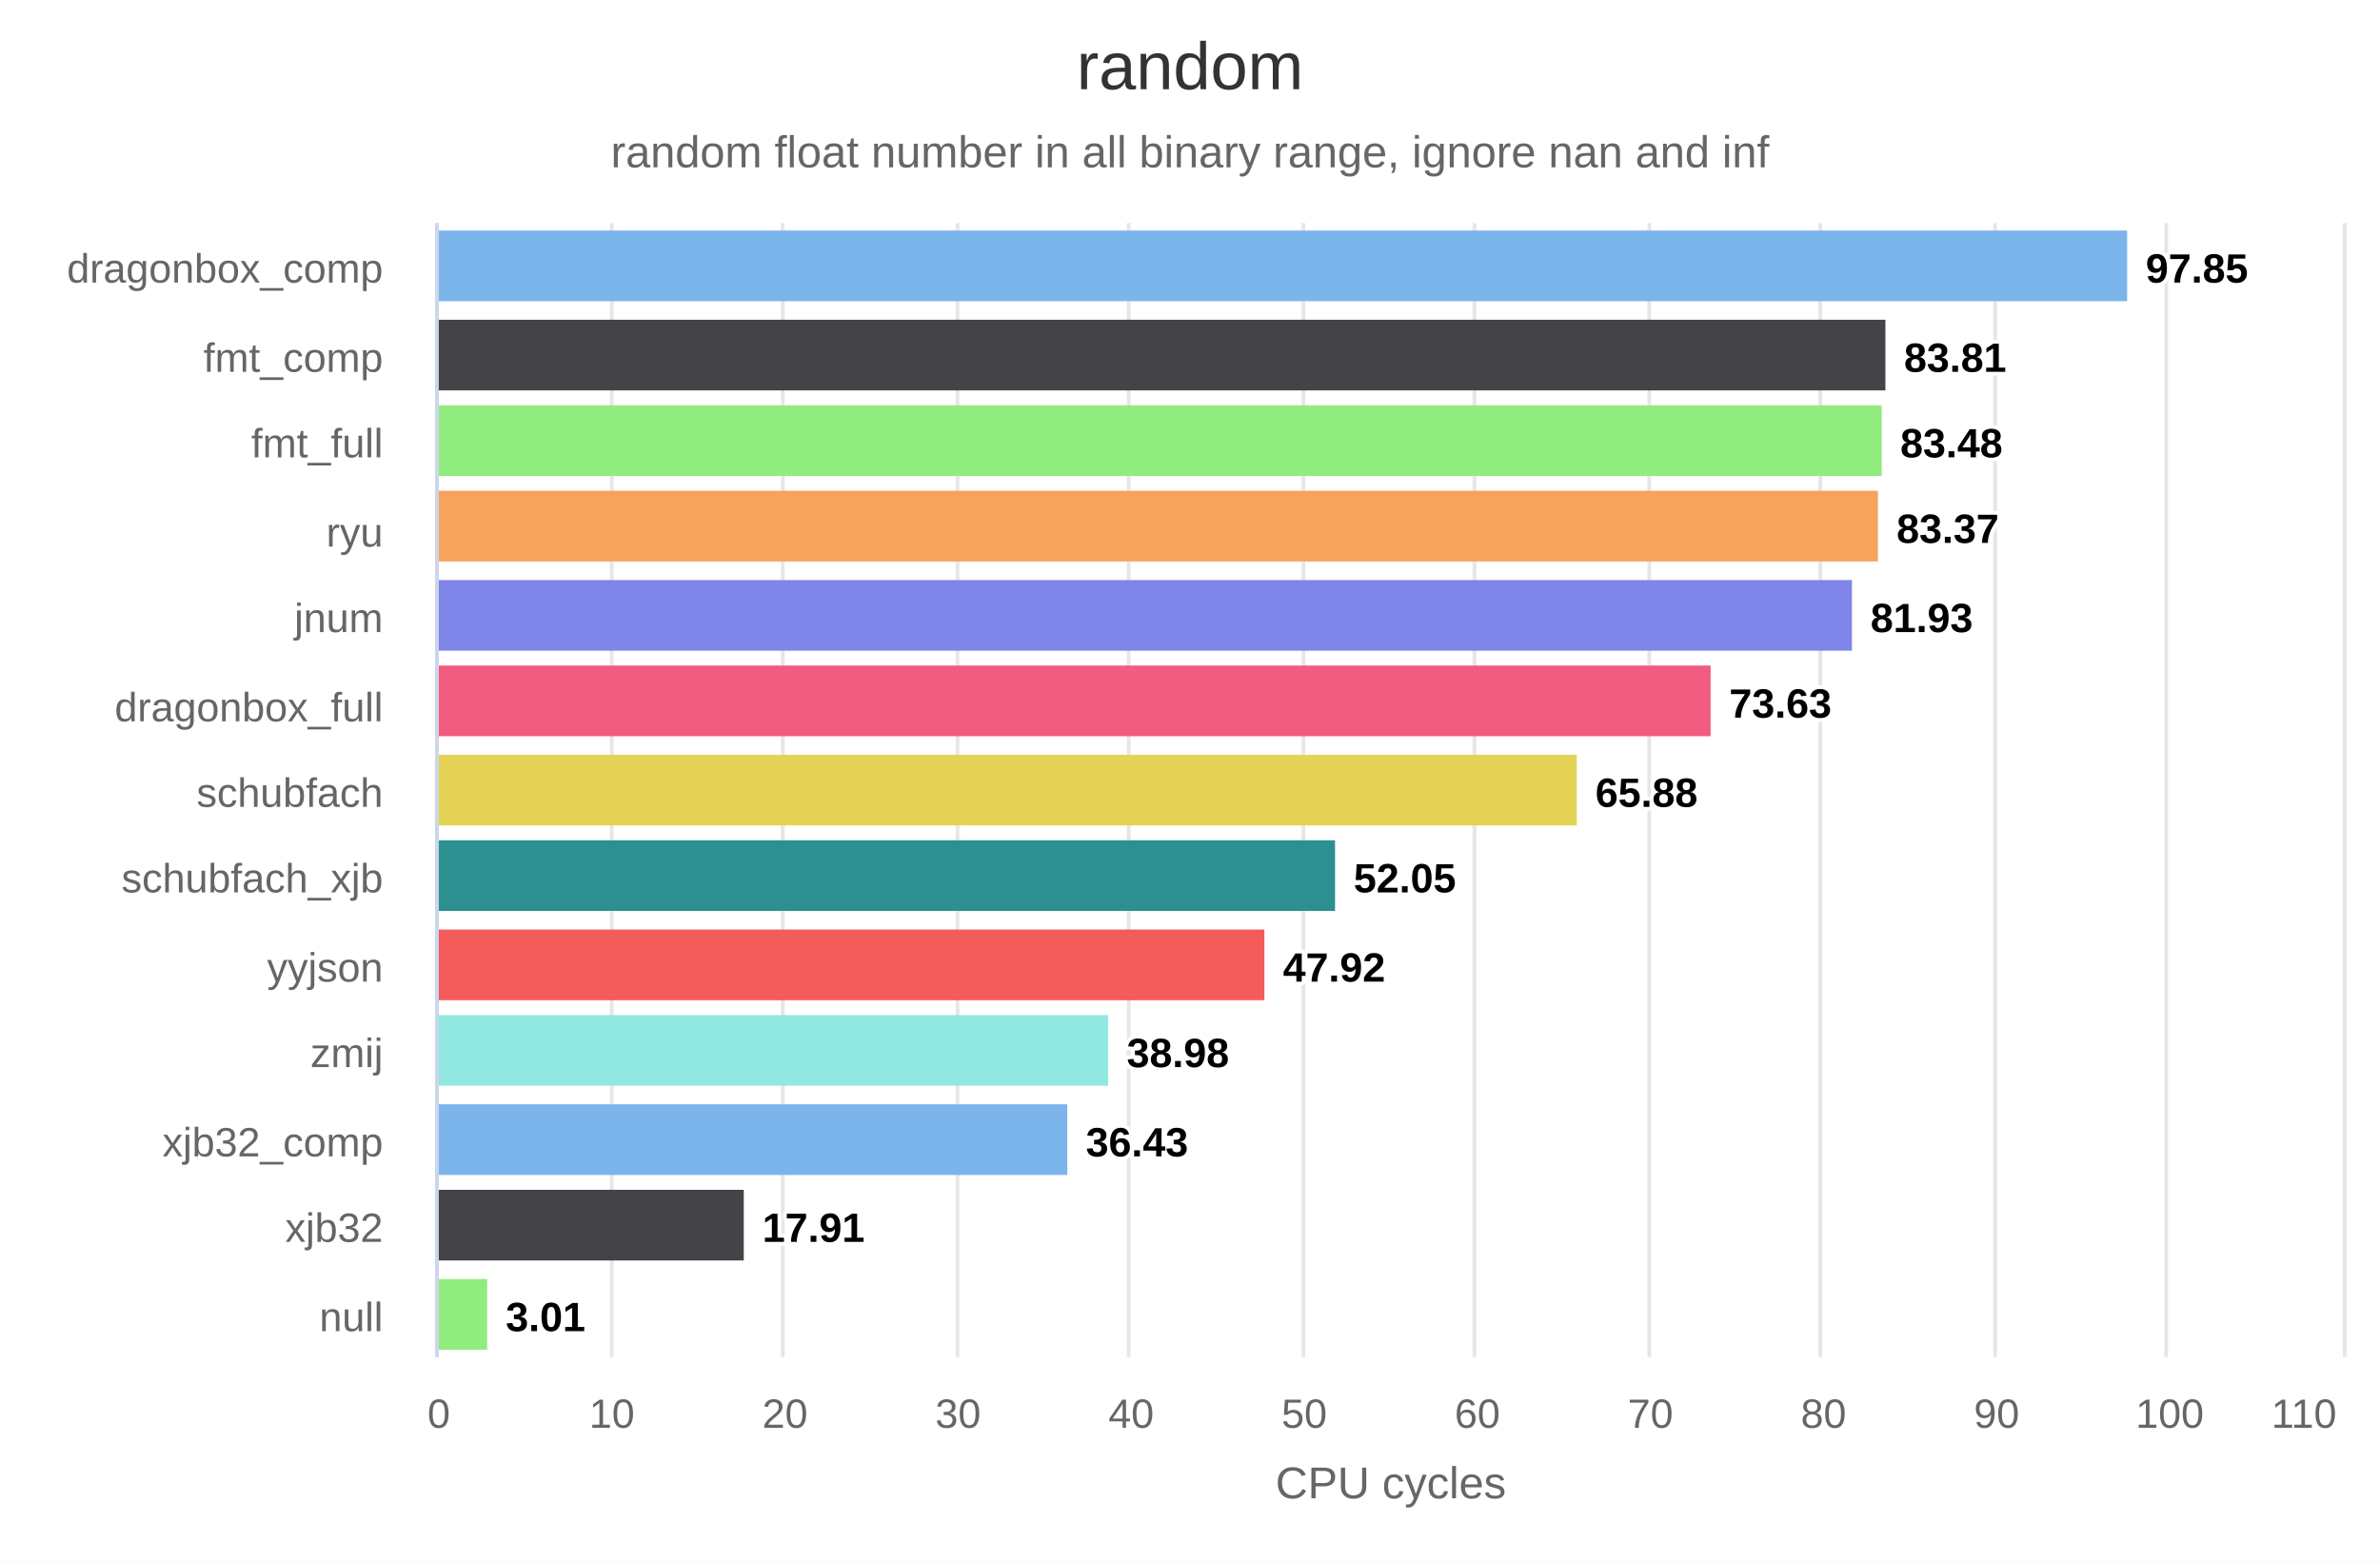
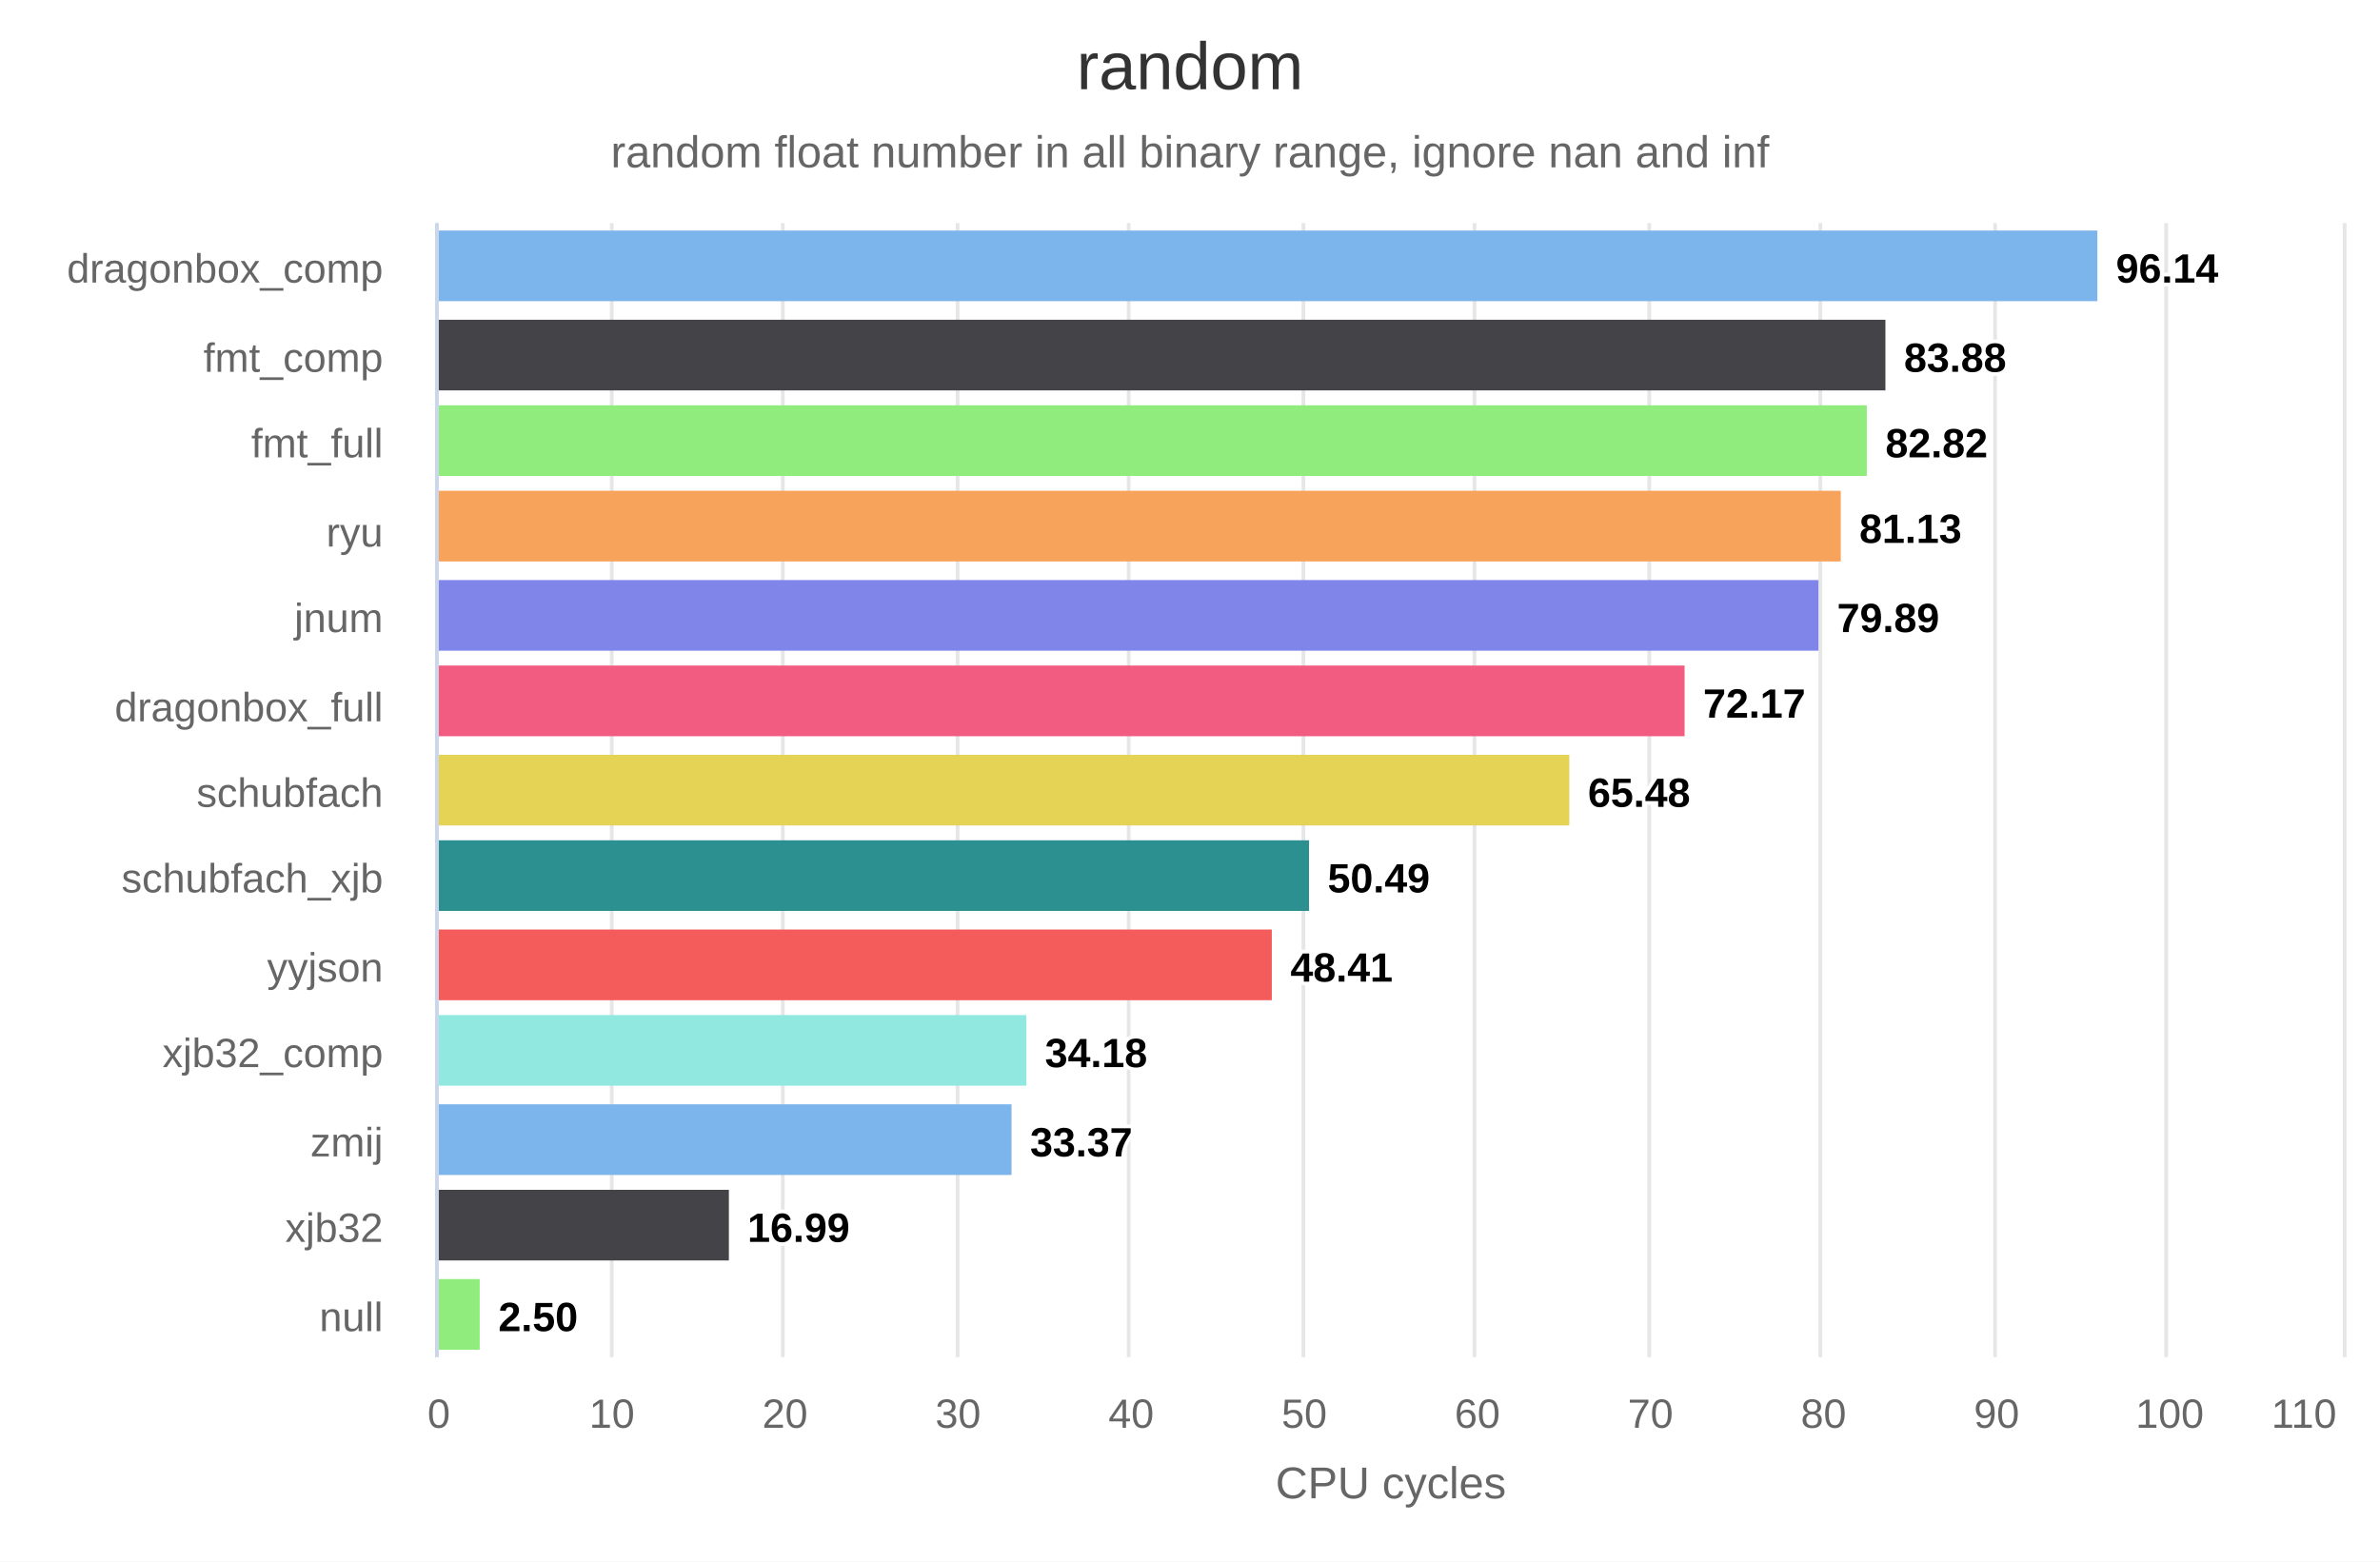
<svg xmlns="http://www.w3.org/2000/svg" version="1.1" class="highcharts-root" style="font-family:&quot;Lucida Grande&quot;, &quot;Lucida Sans Unicode&quot;, Arial, Helvetica, sans-serif;font-size:12px;" width="640" height="420" viewBox="0 0 640 420">
  <defs>
-     <clipPath id="highcharts-gpf91qx-35-">
+     <clipPath id="highcharts-nemng7m-35-">
      <rect x="0" y="0" width="305" height="512" fill="none" />
    </clipPath>
  </defs>
  <rect fill="#ffffff" class="highcharts-background" x="0" y="0" width="640" height="420" rx="0" ry="0" />
  <rect fill="none" class="highcharts-plot-background" x="118" y="60" width="512" height="305" />
  <g class="highcharts-grid highcharts-xaxis-grid" data-z-index="1">
    <path fill="none" data-z-index="1" class="highcharts-grid-line" d="M 118 83.5 L 630 83.5" opacity="1" />
    <path fill="none" data-z-index="1" class="highcharts-grid-line" d="M 118 107.5 L 630 107.5" opacity="1" />
    <path fill="none" data-z-index="1" class="highcharts-grid-line" d="M 118 130.5 L 630 130.5" opacity="1" />
    <path fill="none" data-z-index="1" class="highcharts-grid-line" d="M 118 154.5 L 630 154.5" opacity="1" />
    <path fill="none" data-z-index="1" class="highcharts-grid-line" d="M 118 177.5 L 630 177.5" opacity="1" />
    <path fill="none" data-z-index="1" class="highcharts-grid-line" d="M 118 201.5 L 630 201.5" opacity="1" />
    <path fill="none" data-z-index="1" class="highcharts-grid-line" d="M 118 224.5 L 630 224.5" opacity="1" />
    <path fill="none" data-z-index="1" class="highcharts-grid-line" d="M 118 248.5 L 630 248.5" opacity="1" />
    <path fill="none" data-z-index="1" class="highcharts-grid-line" d="M 118 271.5 L 630 271.5" opacity="1" />
    <path fill="none" data-z-index="1" class="highcharts-grid-line" d="M 118 295.5 L 630 295.5" opacity="1" />
    <path fill="none" data-z-index="1" class="highcharts-grid-line" d="M 118 318.5 L 630 318.5" opacity="1" />
    <path fill="none" data-z-index="1" class="highcharts-grid-line" d="M 118 342.5 L 630 342.5" opacity="1" />
    <path fill="none" data-z-index="1" class="highcharts-grid-line" d="M 118 365.5 L 630 365.5" opacity="1" />
    <path fill="none" data-z-index="1" class="highcharts-grid-line" d="M 118 60.5 L 630 60.5" opacity="1" />
  </g>
  <g class="highcharts-grid highcharts-yaxis-grid" data-z-index="1">
    <path fill="none" stroke="#e6e6e6" stroke-width="1" data-z-index="1" class="highcharts-grid-line" d="M 117.5 60 L 117.5 365" opacity="1" />
    <path fill="none" stroke="#e6e6e6" stroke-width="1" data-z-index="1" class="highcharts-grid-line" d="M 164.5 60 L 164.5 365" opacity="1" />
    <path fill="none" stroke="#e6e6e6" stroke-width="1" data-z-index="1" class="highcharts-grid-line" d="M 210.5 60 L 210.5 365" opacity="1" />
    <path fill="none" stroke="#e6e6e6" stroke-width="1" data-z-index="1" class="highcharts-grid-line" d="M 257.5 60 L 257.5 365" opacity="1" />
    <path fill="none" stroke="#e6e6e6" stroke-width="1" data-z-index="1" class="highcharts-grid-line" d="M 303.5 60 L 303.5 365" opacity="1" />
    <path fill="none" stroke="#e6e6e6" stroke-width="1" data-z-index="1" class="highcharts-grid-line" d="M 350.5 60 L 350.5 365" opacity="1" />
    <path fill="none" stroke="#e6e6e6" stroke-width="1" data-z-index="1" class="highcharts-grid-line" d="M 396.5 60 L 396.5 365" opacity="1" />
    <path fill="none" stroke="#e6e6e6" stroke-width="1" data-z-index="1" class="highcharts-grid-line" d="M 443.5 60 L 443.5 365" opacity="1" />
    <path fill="none" stroke="#e6e6e6" stroke-width="1" data-z-index="1" class="highcharts-grid-line" d="M 489.5 60 L 489.5 365" opacity="1" />
    <path fill="none" stroke="#e6e6e6" stroke-width="1" data-z-index="1" class="highcharts-grid-line" d="M 536.5 60 L 536.5 365" opacity="1" />
    <path fill="none" stroke="#e6e6e6" stroke-width="1" data-z-index="1" class="highcharts-grid-line" d="M 582.5 60 L 582.5 365" opacity="1" />
    <path fill="none" stroke="#e6e6e6" stroke-width="1" data-z-index="1" class="highcharts-grid-line" d="M 630.5 60 L 630.5 365" opacity="1" />
  </g>
  <rect fill="none" class="highcharts-plot-border" data-z-index="1" x="118" y="60" width="512" height="305" />
  <g class="highcharts-axis highcharts-xaxis" data-z-index="2">
    <path fill="none" class="highcharts-axis-line" stroke="#ccd6eb" stroke-width="1" data-z-index="7" d="M 117.5 60 L 117.5 365" />
  </g>
  <g class="highcharts-axis highcharts-yaxis" data-z-index="2">
    <text x="374" data-z-index="7" text-anchor="middle" transform="translate(0,0)" class="highcharts-axis-title" style="color:#666666;fill:#666666;" y="402.969">
      <tspan>CPU cycles</tspan>
    </text>
    <path fill="none" class="highcharts-axis-line" data-z-index="7" d="M 118 365 L 630 365" />
  </g>
  <g class="highcharts-series-group" data-z-index="3">
-     <g class="highcharts-series highcharts-series-0 highcharts-bar-series" data-z-index="0.1" opacity="1" transform="translate(630,365) rotate(90) scale(-1,1) scale(1 1)" clip-path="url(#highcharts-gpf91qx-35-)">
-       <rect x="284" y="58" width="19" height="455" fill="#7cb5ec" opacity="1" class="highcharts-point highcharts-color-0" />
+     <g class="highcharts-series highcharts-series-0 highcharts-bar-series" data-z-index="0.1" opacity="1" transform="translate(630,365) rotate(90) scale(-1,1) scale(1 1)" clip-path="url(#highcharts-nemng7m-35-)">
+       <rect x="284" y="66" width="19" height="447" fill="#7cb5ec" opacity="1" class="highcharts-point highcharts-color-0" />
      <rect x="260" y="123" width="19" height="390" fill="#434348" opacity="1" class="highcharts-point highcharts-color-1" />
-       <rect x="237" y="124" width="19" height="389" fill="#90ed7d" opacity="1" class="highcharts-point highcharts-color-2" />
-       <rect x="214" y="125" width="19" height="388" fill="#f7a35c" opacity="1" class="highcharts-point highcharts-color-3" />
-       <rect x="190" y="132" width="19" height="381" fill="#8085e9" opacity="1" class="highcharts-point highcharts-color-4" />
-       <rect x="167" y="170" width="19" height="343" fill="#f15c80" opacity="1" class="highcharts-point highcharts-color-5" />
-       <rect x="143" y="206" width="19" height="307" fill="#e4d354" opacity="1" class="highcharts-point highcharts-color-6" />
-       <rect x="120" y="271" width="19" height="242" fill="#2b908f" opacity="1" class="highcharts-point highcharts-color-7" />
-       <rect x="96" y="290" width="19" height="223" fill="#f45b5b" opacity="1" class="highcharts-point highcharts-color-8" />
-       <rect x="73" y="332" width="19" height="181" fill="#91e8e1" opacity="1" class="highcharts-point highcharts-color-9" />
-       <rect x="49" y="343" width="19" height="170" fill="#7cb5ec" opacity="1" class="highcharts-point highcharts-color-0" />
-       <rect x="26" y="430" width="19" height="83" fill="#434348" opacity="1" class="highcharts-point highcharts-color-1" />
-       <rect x="2" y="499" width="19" height="14" fill="#90ed7d" opacity="1" class="highcharts-point highcharts-color-2" />
+       <rect x="237" y="128" width="19" height="385" fill="#90ed7d" opacity="1" class="highcharts-point highcharts-color-2" />
+       <rect x="214" y="135" width="19" height="378" fill="#f7a35c" opacity="1" class="highcharts-point highcharts-color-3" />
+       <rect x="190" y="141" width="19" height="372" fill="#8085e9" opacity="1" class="highcharts-point highcharts-color-4" />
+       <rect x="167" y="177" width="19" height="336" fill="#f15c80" opacity="1" class="highcharts-point highcharts-color-5" />
+       <rect x="143" y="208" width="19" height="305" fill="#e4d354" opacity="1" class="highcharts-point highcharts-color-6" />
+       <rect x="120" y="278" width="19" height="235" fill="#2b908f" opacity="1" class="highcharts-point highcharts-color-7" />
+       <rect x="96" y="288" width="19" height="225" fill="#f45b5b" opacity="1" class="highcharts-point highcharts-color-8" />
+       <rect x="73" y="354" width="19" height="159" fill="#91e8e1" opacity="1" class="highcharts-point highcharts-color-9" />
+       <rect x="49" y="358" width="19" height="155" fill="#7cb5ec" opacity="1" class="highcharts-point highcharts-color-0" />
+       <rect x="26" y="434" width="19" height="79" fill="#434348" opacity="1" class="highcharts-point highcharts-color-1" />
+       <rect x="2" y="501" width="19" height="12" fill="#90ed7d" opacity="1" class="highcharts-point highcharts-color-2" />
    </g>
    <g class="highcharts-markers highcharts-series-0 highcharts-bar-series" data-z-index="0.1" opacity="1" transform="translate(630,365) rotate(90) scale(-1,1) scale(1 1)" clip-path="none" />
  </g>
  <text x="320" text-anchor="middle" class="highcharts-title" data-z-index="4" style="color:#333333;font-size:18px;fill:#333333;" y="24">
    <tspan>random</tspan>
  </text>
  <text x="320" text-anchor="middle" class="highcharts-subtitle" data-z-index="4" style="color:#666666;fill:#666666;" y="45">
    <tspan>random float number in all binary range, ignore nan and inf</tspan>
  </text>
  <text x="10" text-anchor="start" class="highcharts-caption" data-z-index="4" style="color:#666666;fill:#666666;" y="417" />
  <g class="highcharts-data-labels highcharts-series-0 highcharts-bar-series" data-z-index="6" opacity="1" transform="translate(118,60) scale(1 1)">
-     <g class="highcharts-label highcharts-data-label highcharts-data-label-color-0" data-z-index="1" transform="translate(454,0)">
+     <g class="highcharts-label highcharts-data-label highcharts-data-label-color-0" data-z-index="1" transform="translate(446,0)">
      <text x="5" data-z-index="1" y="16" style="color:#000000;font-size:11px;font-weight:bold;fill:#000000;">
-         <tspan x="5" y="16" class="highcharts-text-outline" fill="#FFFFFF" stroke="#FFFFFF" stroke-width="2px" stroke-linejoin="round" style="">97.85</tspan>
-         <tspan x="5" y="16">97.85</tspan>
+         <tspan x="5" y="16" class="highcharts-text-outline" fill="#FFFFFF" stroke="#FFFFFF" stroke-width="2px" stroke-linejoin="round" style="">96.14</tspan>
+         <tspan x="5" y="16">96.14</tspan>
      </text>
    </g>
    <g class="highcharts-label highcharts-data-label highcharts-data-label-color-1" data-z-index="1" transform="translate(389,24)">
      <text x="5" data-z-index="1" y="16" style="color:#000000;font-size:11px;font-weight:bold;fill:#000000;">
-         <tspan x="5" y="16" class="highcharts-text-outline" fill="#FFFFFF" stroke="#FFFFFF" stroke-width="2px" stroke-linejoin="round">83.81</tspan>
-         <tspan x="5" y="16">83.81</tspan>
+         <tspan x="5" y="16" class="highcharts-text-outline" fill="#FFFFFF" stroke="#FFFFFF" stroke-width="2px" stroke-linejoin="round">83.88</tspan>
+         <tspan x="5" y="16">83.88</tspan>
      </text>
    </g>
-     <g class="highcharts-label highcharts-data-label highcharts-data-label-color-2" data-z-index="1" transform="translate(388,47)">
+     <g class="highcharts-label highcharts-data-label highcharts-data-label-color-2" data-z-index="1" transform="translate(384,47)">
      <text x="5" data-z-index="1" y="16" style="color:#000000;font-size:11px;font-weight:bold;fill:#000000;">
-         <tspan x="5" y="16" class="highcharts-text-outline" fill="#FFFFFF" stroke="#FFFFFF" stroke-width="2px" stroke-linejoin="round">83.48</tspan>
-         <tspan x="5" y="16">83.48</tspan>
+         <tspan x="5" y="16" class="highcharts-text-outline" fill="#FFFFFF" stroke="#FFFFFF" stroke-width="2px" stroke-linejoin="round">82.82</tspan>
+         <tspan x="5" y="16">82.82</tspan>
      </text>
    </g>
-     <g class="highcharts-label highcharts-data-label highcharts-data-label-color-3" data-z-index="1" transform="translate(387,70)">
+     <g class="highcharts-label highcharts-data-label highcharts-data-label-color-3" data-z-index="1" transform="translate(377,70)">
      <text x="5" data-z-index="1" y="16" style="color:#000000;font-size:11px;font-weight:bold;fill:#000000;">
-         <tspan x="5" y="16" class="highcharts-text-outline" fill="#FFFFFF" stroke="#FFFFFF" stroke-width="2px" stroke-linejoin="round">83.37</tspan>
-         <tspan x="5" y="16">83.37</tspan>
+         <tspan x="5" y="16" class="highcharts-text-outline" fill="#FFFFFF" stroke="#FFFFFF" stroke-width="2px" stroke-linejoin="round">81.13</tspan>
+         <tspan x="5" y="16">81.13</tspan>
      </text>
    </g>
-     <g class="highcharts-label highcharts-data-label highcharts-data-label-color-4" data-z-index="1" transform="translate(380,94)">
+     <g class="highcharts-label highcharts-data-label highcharts-data-label-color-4" data-z-index="1" transform="translate(371,94)">
      <text x="5" data-z-index="1" y="16" style="color:#000000;font-size:11px;font-weight:bold;fill:#000000;">
-         <tspan x="5" y="16" class="highcharts-text-outline" fill="#FFFFFF" stroke="#FFFFFF" stroke-width="2px" stroke-linejoin="round">81.93</tspan>
-         <tspan x="5" y="16">81.93</tspan>
+         <tspan x="5" y="16" class="highcharts-text-outline" fill="#FFFFFF" stroke="#FFFFFF" stroke-width="2px" stroke-linejoin="round">79.89</tspan>
+         <tspan x="5" y="16">79.89</tspan>
      </text>
    </g>
-     <g class="highcharts-label highcharts-data-label highcharts-data-label-color-5" data-z-index="1" transform="translate(342,117)">
+     <g class="highcharts-label highcharts-data-label highcharts-data-label-color-5" data-z-index="1" transform="translate(335,117)">
      <text x="5" data-z-index="1" y="16" style="color:#000000;font-size:11px;font-weight:bold;fill:#000000;">
-         <tspan x="5" y="16" class="highcharts-text-outline" fill="#FFFFFF" stroke="#FFFFFF" stroke-width="2px" stroke-linejoin="round">73.63</tspan>
-         <tspan x="5" y="16">73.63</tspan>
+         <tspan x="5" y="16" class="highcharts-text-outline" fill="#FFFFFF" stroke="#FFFFFF" stroke-width="2px" stroke-linejoin="round">72.17</tspan>
+         <tspan x="5" y="16">72.17</tspan>
      </text>
    </g>
-     <g class="highcharts-label highcharts-data-label highcharts-data-label-color-6" data-z-index="1" transform="translate(306,141)">
+     <g class="highcharts-label highcharts-data-label highcharts-data-label-color-6" data-z-index="1" transform="translate(304,141)">
      <text x="5" data-z-index="1" y="16" style="color:#000000;font-size:11px;font-weight:bold;fill:#000000;">
-         <tspan x="5" y="16" class="highcharts-text-outline" fill="#FFFFFF" stroke="#FFFFFF" stroke-width="2px" stroke-linejoin="round">65.88</tspan>
-         <tspan x="5" y="16">65.88</tspan>
+         <tspan x="5" y="16" class="highcharts-text-outline" fill="#FFFFFF" stroke="#FFFFFF" stroke-width="2px" stroke-linejoin="round">65.48</tspan>
+         <tspan x="5" y="16">65.48</tspan>
      </text>
    </g>
-     <g class="highcharts-label highcharts-data-label highcharts-data-label-color-7" data-z-index="1" transform="translate(241,164)">
+     <g class="highcharts-label highcharts-data-label highcharts-data-label-color-7" data-z-index="1" transform="translate(234,164)">
      <text x="5" data-z-index="1" y="16" style="color:#000000;font-size:11px;font-weight:bold;fill:#000000;">
-         <tspan x="5" y="16" class="highcharts-text-outline" fill="#FFFFFF" stroke="#FFFFFF" stroke-width="2px" stroke-linejoin="round">52.05</tspan>
-         <tspan x="5" y="16">52.05</tspan>
+         <tspan x="5" y="16" class="highcharts-text-outline" fill="#FFFFFF" stroke="#FFFFFF" stroke-width="2px" stroke-linejoin="round">50.49</tspan>
+         <tspan x="5" y="16">50.49</tspan>
      </text>
    </g>
-     <g class="highcharts-label highcharts-data-label highcharts-data-label-color-8" data-z-index="1" transform="translate(222,188)">
+     <g class="highcharts-label highcharts-data-label highcharts-data-label-color-8" data-z-index="1" transform="translate(224,188)">
      <text x="5" data-z-index="1" y="16" style="color:#000000;font-size:11px;font-weight:bold;fill:#000000;">
-         <tspan x="5" y="16" class="highcharts-text-outline" fill="#FFFFFF" stroke="#FFFFFF" stroke-width="2px" stroke-linejoin="round">47.92</tspan>
-         <tspan x="5" y="16">47.92</tspan>
+         <tspan x="5" y="16" class="highcharts-text-outline" fill="#FFFFFF" stroke="#FFFFFF" stroke-width="2px" stroke-linejoin="round">48.41</tspan>
+         <tspan x="5" y="16">48.41</tspan>
      </text>
    </g>
-     <g class="highcharts-label highcharts-data-label highcharts-data-label-color-9" data-z-index="1" transform="translate(180,211)">
+     <g class="highcharts-label highcharts-data-label highcharts-data-label-color-9" data-z-index="1" transform="translate(158,211)">
      <text x="5" data-z-index="1" y="16" style="color:#000000;font-size:11px;font-weight:bold;fill:#000000;">
-         <tspan x="5" y="16" class="highcharts-text-outline" fill="#FFFFFF" stroke="#FFFFFF" stroke-width="2px" stroke-linejoin="round">38.98</tspan>
-         <tspan x="5" y="16">38.98</tspan>
+         <tspan x="5" y="16" class="highcharts-text-outline" fill="#FFFFFF" stroke="#FFFFFF" stroke-width="2px" stroke-linejoin="round">34.18</tspan>
+         <tspan x="5" y="16">34.18</tspan>
      </text>
    </g>
-     <g class="highcharts-label highcharts-data-label highcharts-data-label-color-0" data-z-index="1" transform="translate(169,235)">
+     <g class="highcharts-label highcharts-data-label highcharts-data-label-color-0" data-z-index="1" transform="translate(154,235)">
      <text x="5" data-z-index="1" y="16" style="color:#000000;font-size:11px;font-weight:bold;fill:#000000;">
-         <tspan x="5" y="16" class="highcharts-text-outline" fill="#FFFFFF" stroke="#FFFFFF" stroke-width="2px" stroke-linejoin="round">36.43</tspan>
-         <tspan x="5" y="16">36.43</tspan>
+         <tspan x="5" y="16" class="highcharts-text-outline" fill="#FFFFFF" stroke="#FFFFFF" stroke-width="2px" stroke-linejoin="round">33.37</tspan>
+         <tspan x="5" y="16">33.37</tspan>
      </text>
    </g>
-     <g class="highcharts-label highcharts-data-label highcharts-data-label-color-1" data-z-index="1" transform="translate(82,258)">
+     <g class="highcharts-label highcharts-data-label highcharts-data-label-color-1" data-z-index="1" transform="translate(78,258)">
      <text x="5" data-z-index="1" y="16" style="color:#000000;font-size:11px;font-weight:bold;fill:#000000;">
-         <tspan x="5" y="16" class="highcharts-text-outline" fill="#FFFFFF" stroke="#FFFFFF" stroke-width="2px" stroke-linejoin="round">17.91</tspan>
-         <tspan x="5" y="16">17.91</tspan>
+         <tspan x="5" y="16" class="highcharts-text-outline" fill="#FFFFFF" stroke="#FFFFFF" stroke-width="2px" stroke-linejoin="round">16.99</tspan>
+         <tspan x="5" y="16">16.99</tspan>
      </text>
    </g>
-     <g class="highcharts-label highcharts-data-label highcharts-data-label-color-2" data-z-index="1" transform="translate(13,282)">
+     <g class="highcharts-label highcharts-data-label highcharts-data-label-color-2" data-z-index="1" transform="translate(11,282)">
      <text x="5" data-z-index="1" y="16" style="color:#000000;font-size:11px;font-weight:bold;fill:#000000;">
-         <tspan x="5" y="16" class="highcharts-text-outline" fill="#FFFFFF" stroke="#FFFFFF" stroke-width="2px" stroke-linejoin="round" style="">3.01</tspan>
-         <tspan x="5" y="16">3.01</tspan>
+         <tspan x="5" y="16" class="highcharts-text-outline" fill="#FFFFFF" stroke="#FFFFFF" stroke-width="2px" stroke-linejoin="round" style="">2.50</tspan>
+         <tspan x="5" y="16">2.50</tspan>
      </text>
    </g>
  </g>
  <g class="highcharts-axis-labels highcharts-xaxis-labels" data-z-index="7">
    <text x="103" style="color:#666666;cursor:default;font-size:11px;fill:#666666;" text-anchor="end" transform="translate(0,0)" y="76" opacity="1">dragonbox_comp</text>
    <text x="103" style="color:#666666;cursor:default;font-size:11px;fill:#666666;" text-anchor="end" transform="translate(0,0)" y="100" opacity="1">fmt_comp</text>
    <text x="103" style="color:#666666;cursor:default;font-size:11px;fill:#666666;" text-anchor="end" transform="translate(0,0)" y="123" opacity="1">fmt_full</text>
    <text x="103" style="color:#666666;cursor:default;font-size:11px;fill:#666666;" text-anchor="end" transform="translate(0,0)" y="147" opacity="1">ryu</text>
    <text x="103" style="color:#666666;cursor:default;font-size:11px;fill:#666666;" text-anchor="end" transform="translate(0,0)" y="170" opacity="1">jnum</text>
    <text x="103" style="color:#666666;cursor:default;font-size:11px;fill:#666666;" text-anchor="end" transform="translate(0,0)" y="194" opacity="1">dragonbox_full</text>
    <text x="103" style="color:#666666;cursor:default;font-size:11px;fill:#666666;" text-anchor="end" transform="translate(0,0)" y="217" opacity="1">schubfach</text>
    <text x="103" style="color:#666666;cursor:default;font-size:11px;fill:#666666;" text-anchor="end" transform="translate(0,0)" y="240" opacity="1">schubfach_xjb</text>
    <text x="103" style="color:#666666;cursor:default;font-size:11px;fill:#666666;" text-anchor="end" transform="translate(0,0)" y="264" opacity="1">yyjson</text>
-     <text x="103" style="color:#666666;cursor:default;font-size:11px;fill:#666666;" text-anchor="end" transform="translate(0,0)" y="287" opacity="1">zmij</text>
-     <text x="103" style="color:#666666;cursor:default;font-size:11px;fill:#666666;" text-anchor="end" transform="translate(0,0)" y="311" opacity="1">xjb32_comp</text>
+     <text x="103" style="color:#666666;cursor:default;font-size:11px;fill:#666666;" text-anchor="end" transform="translate(0,0)" y="287" opacity="1">xjb32_comp</text>
+     <text x="103" style="color:#666666;cursor:default;font-size:11px;fill:#666666;" text-anchor="end" transform="translate(0,0)" y="311" opacity="1">zmij</text>
    <text x="103" style="color:#666666;cursor:default;font-size:11px;fill:#666666;" text-anchor="end" transform="translate(0,0)" y="334" opacity="1">xjb32</text>
    <text x="103" style="color:#666666;cursor:default;font-size:11px;fill:#666666;" text-anchor="end" transform="translate(0,0)" y="358" opacity="1">null</text>
  </g>
  <g class="highcharts-axis-labels highcharts-yaxis-labels" data-z-index="7">
    <text x="118" style="color:#666666;cursor:default;font-size:11px;fill:#666666;" text-anchor="middle" transform="translate(0,0)" y="384" opacity="1">0</text>
    <text x="164.545" style="color:#666666;cursor:default;font-size:11px;fill:#666666;" text-anchor="middle" transform="translate(0,0)" y="384" opacity="1">10</text>
    <text x="211.091" style="color:#666666;cursor:default;font-size:11px;fill:#666666;" text-anchor="middle" transform="translate(0,0)" y="384" opacity="1">20</text>
    <text x="257.636" style="color:#666666;cursor:default;font-size:11px;fill:#666666;" text-anchor="middle" transform="translate(0,0)" y="384" opacity="1">30</text>
    <text x="304.182" style="color:#666666;cursor:default;font-size:11px;fill:#666666;" text-anchor="middle" transform="translate(0,0)" y="384" opacity="1">40</text>
    <text x="350.727" style="color:#666666;cursor:default;font-size:11px;fill:#666666;" text-anchor="middle" transform="translate(0,0)" y="384" opacity="1">50</text>
    <text x="397.273" style="color:#666666;cursor:default;font-size:11px;fill:#666666;" text-anchor="middle" transform="translate(0,0)" y="384" opacity="1">60</text>
    <text x="443.818" style="color:#666666;cursor:default;font-size:11px;fill:#666666;" text-anchor="middle" transform="translate(0,0)" y="384" opacity="1">70</text>
    <text x="490.364" style="color:#666666;cursor:default;font-size:11px;fill:#666666;" text-anchor="middle" transform="translate(0,0)" y="384" opacity="1">80</text>
    <text x="536.909" style="color:#666666;cursor:default;font-size:11px;fill:#666666;" text-anchor="middle" transform="translate(0,0)" y="384" opacity="1">90</text>
    <text x="583.455" style="color:#666666;cursor:default;font-size:11px;fill:#666666;" text-anchor="middle" transform="translate(0,0)" y="384" opacity="1">100</text>
    <text x="619.562" style="color:#666666;cursor:default;font-size:11px;fill:#666666;" text-anchor="middle" transform="translate(0,0)" y="384" opacity="1">110</text>
  </g>
</svg>
